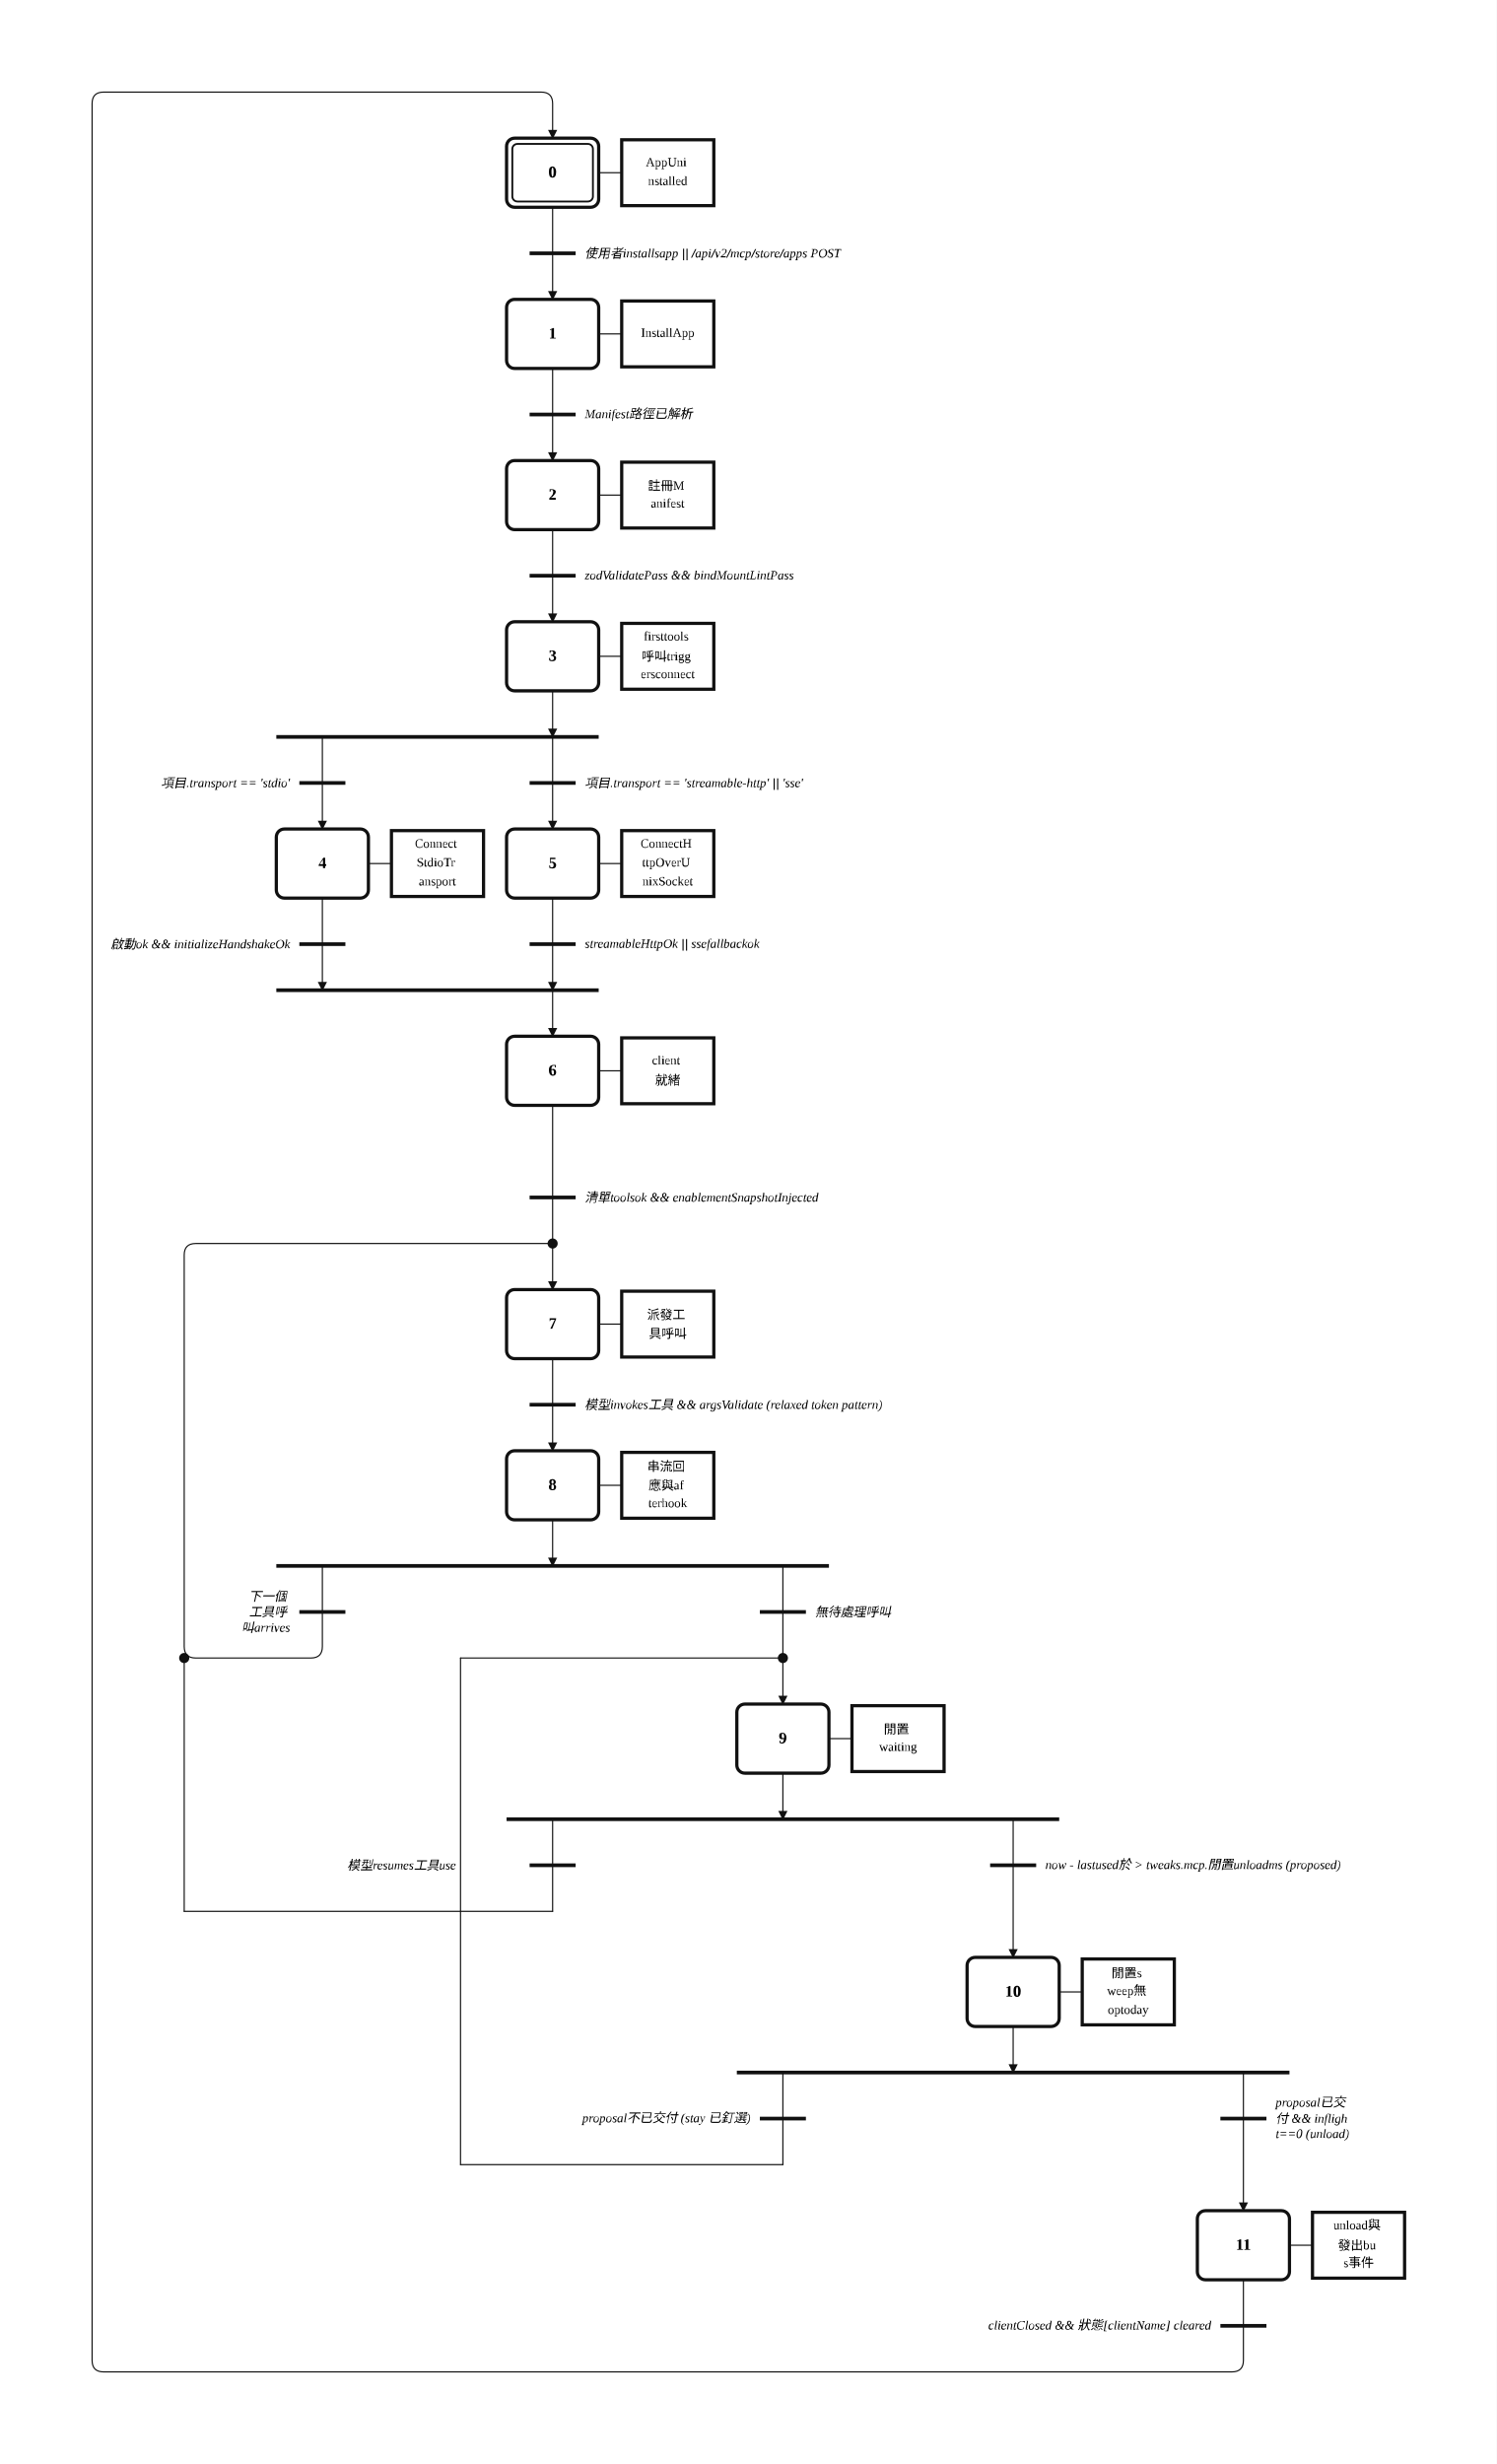
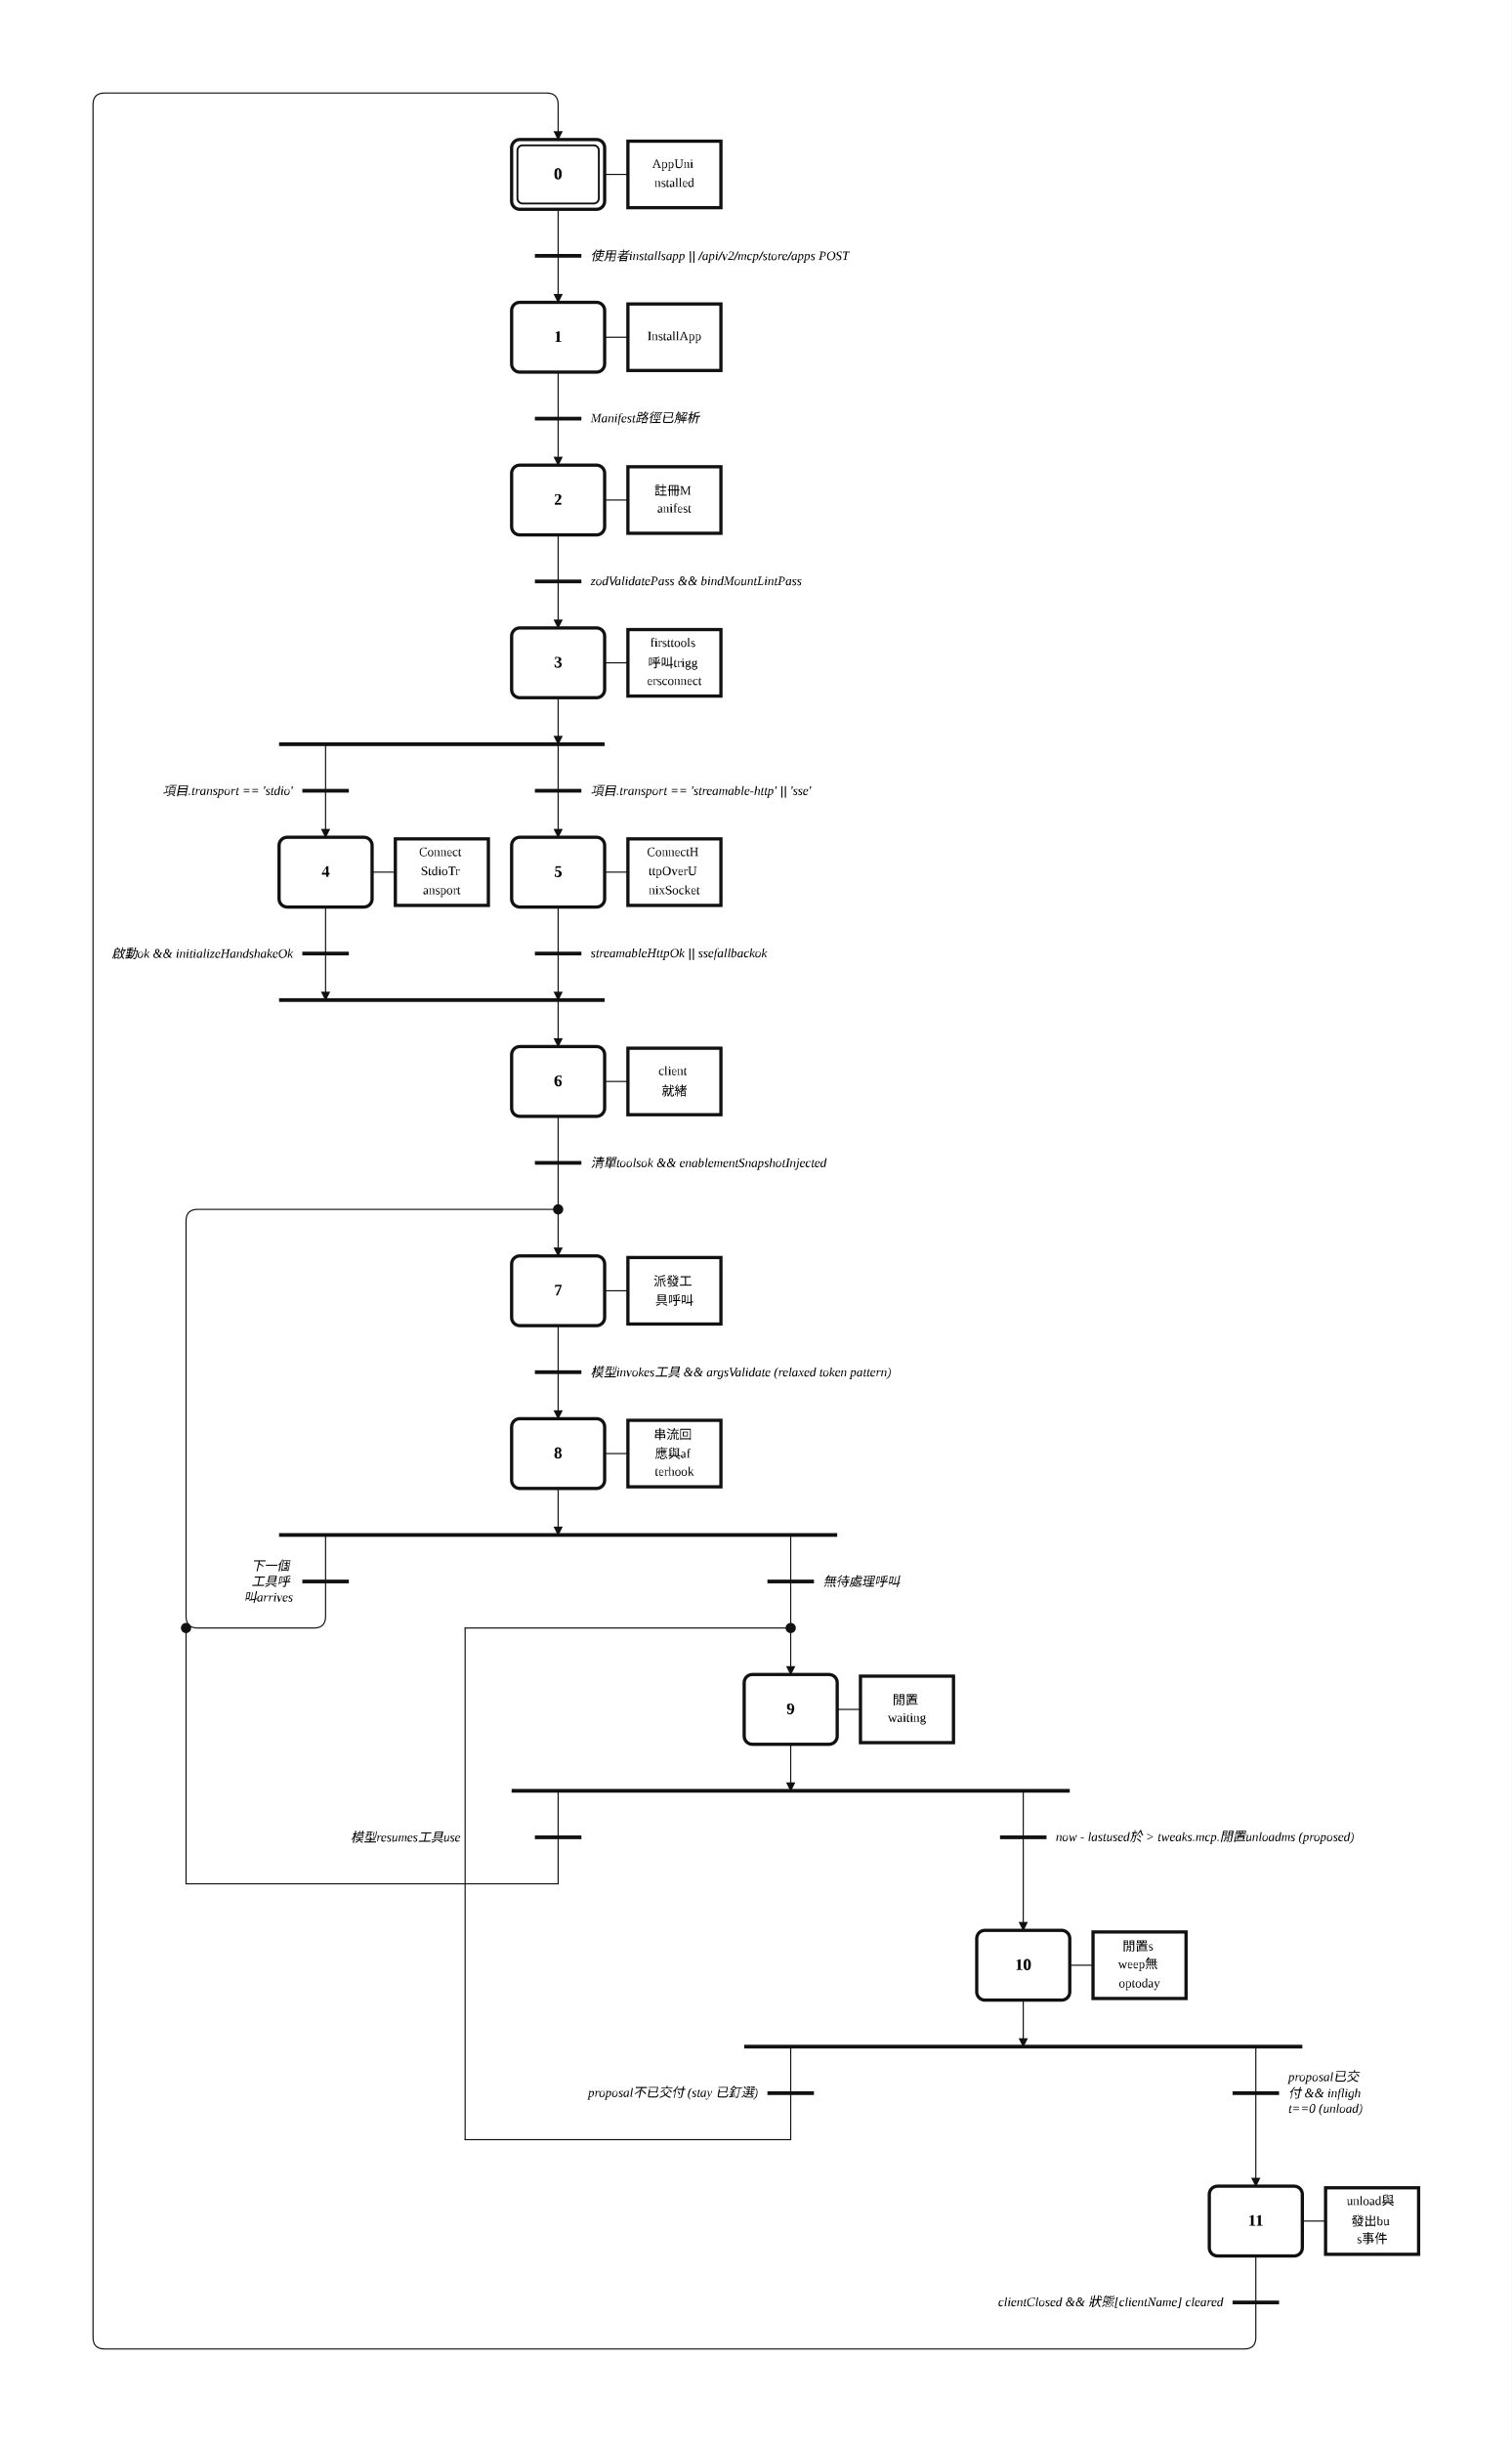
- <svg xmlns="http://www.w3.org/2000/svg" width="1300" height="2140" viewBox="-4.00 -2.00 65.00 107.00" role="img">
+ <svg xmlns="http://www.w3.org/2000/svg" width="1300" height="2100" viewBox="-4.00 -2.00 65.00 105.00" role="img">
  <style>
.step{fill:#fff;stroke:#111;stroke-width:.14}.step-inner{fill:none;stroke:#111;stroke-width:.08}
.action{fill:#fff;stroke:#111;stroke-width:.14}.gate{stroke:#111;stroke-width:.16}
.edge{fill:none;stroke:#111;stroke-width:.05;stroke-linecap:round;stroke-linejoin:round}.edge-arrow{marker-end:url(#arrow)}
.flyover-mask{stroke:#fff;stroke-width:.12;stroke-linecap:round}
.flyover{fill:none;stroke:#111;stroke-width:.05;stroke-linecap:round}
.junction{fill:#111;stroke:#111;stroke-width:0}.branch-junction{fill:#fff;stroke:#111;stroke-width:.08}
.assoc{stroke:#111;stroke-width:.05}.label{font:bold .7px 'Times New Roman', 'BiauKai', 'DFKai-SB', serif;text-anchor:middle;dominant-baseline:middle}
.action-label{font:.55px 'Times New Roman', 'BiauKai', 'DFKai-SB', serif;text-anchor:middle;dominant-baseline:middle}.gate-label{font:italic .55px 'Times New Roman', 'BiauKai', 'DFKai-SB', serif;text-anchor:start;dominant-baseline:middle}.gate-label-left{font:italic .55px 'Times New Roman', 'BiauKai', 'DFKai-SB', serif;text-anchor:end;dominant-baseline:middle}
</style>
  <defs>
    <marker id="arrow" markerWidth="0.4" markerHeight="0.4" refX="0.36" refY="0.2" orient="auto" markerUnits="userSpaceOnUse">
      <path d="M 0 0 L 0.4 0.2 L 0 0.4 z" fill="#111" />
    </marker>
  </defs>
-   <rect x="-4.00" y="-2.00" width="65.00" height="107.00" fill="white" />
-   <path class="edge edge-arrow" d="M 20.00 50.00 L 20.00 54.00" />
-   <path class="edge edge-arrow" d="M 30.00 66.00 L 30.00 72.00" />
+   <rect x="-4.00" y="-2.00" width="65.00" height="105.00" fill="white" />
+   <path class="edge edge-arrow" d="M 20.00 48.00 L 20.00 52.00" />
+   <path class="edge edge-arrow" d="M 30.00 64.00 L 30.00 70.00" />
  <path class="edge" d="M 20.00 7.00 L 20.00 9.00" />
  <path class="edge edge-arrow" d="M 20.00 9.00 L 20.00 11.00" />
  <path class="edge" d="M 20.00 14.00 L 20.00 16.00" />
  <path class="edge edge-arrow" d="M 20.00 16.00 L 20.00 18.00" />
  <path class="edge" d="M 20.00 21.00 L 20.00 23.00" />
  <path class="edge edge-arrow" d="M 20.00 23.00 L 20.00 25.00" />
  <path class="edge edge-arrow" d="M 20.00 28.00 L 20.00 30.00" />
  <path class="edge edge-arrow" d="M 10.00 30.00 L 10.00 34.00" />
  <path class="edge edge-arrow" d="M 20.00 30.00 L 20.00 34.00" />
  <path class="edge edge-arrow" d="M 10.00 37.00 L 10.00 41.00" />
  <path class="edge edge-arrow" d="M 20.00 41.00 L 20.00 43.00" />
  <path class="edge edge-arrow" d="M 20.00 37.00 L 20.00 41.00" />
-   <path class="edge" d="M 20.00 46.00 L 20.00 50.00" />
-   <path class="edge" d="M 20.00 57.00 L 20.00 59.00" />
-   <path class="edge edge-arrow" d="M 20.00 59.00 L 20.00 61.00" />
-   <path class="edge edge-arrow" d="M 20.00 64.00 L 20.00 66.00" />
-   <path class="edge" d="M 10.00 66.00 L 10.00 69.50 Q 10.00 70.00 9.50 70.00 L 4.50 70.00 Q 4.00 70.00 4.00 69.50 L 4.00 52.50 Q 4.00 52.00 4.50 52.00 L 20.00 52.00" />
-   <path class="edge edge-arrow" d="M 30.00 75.00 L 30.00 77.00" />
-   <path class="edge" d="M 20.00 77.00 L 20.00 81.00" />
-   <path class="edge" d="M 20.00 81.00 L 4.00 81.00" />
-   <path class="edge" d="M 4.00 81.00 L 4.00 70.00" />
-   <path class="edge edge-arrow" d="M 40.00 77.00 L 40.00 83.00" />
-   <path class="edge edge-arrow" d="M 40.00 86.00 L 40.00 88.00" />
-   <path class="edge" d="M 30.00 88.00 L 30.00 92.00" />
-   <path class="edge" d="M 30.00 92.00 L 16.00 92.00" />
-   <path class="edge" d="M 16.00 92.00 L 16.00 70.00" />
-   <path class="edge" d="M 16.00 70.00 L 30.00 70.00" />
-   <path class="edge edge-arrow" d="M 50.00 88.00 L 50.00 94.00" />
-   <path class="edge" d="M 50.00 97.00 L 50.00 99.00" />
-   <path class="edge edge-arrow" d="M 50.00 99.00 L 50.00 100.50 Q 50.00 101.00 49.50 101.00 L 0.50 101.00 Q 0.00 101.00 0.00 100.50 L 0.00 2.50 Q 0.00 2.00 0.50 2.00 L 19.50 2.00 Q 20.00 2.00 20.00 2.50 L 20.00 4.00" />
+   <path class="edge" d="M 20.00 46.00 L 20.00 48.00" />
+   <path class="edge" d="M 20.00 55.00 L 20.00 57.00" />
+   <path class="edge edge-arrow" d="M 20.00 57.00 L 20.00 59.00" />
+   <path class="edge edge-arrow" d="M 20.00 62.00 L 20.00 64.00" />
+   <path class="edge" d="M 10.00 64.00 L 10.00 67.50 Q 10.00 68.00 9.50 68.00 L 4.50 68.00 Q 4.00 68.00 4.00 67.50 L 4.00 50.50 Q 4.00 50.00 4.50 50.00 L 20.00 50.00" />
+   <path class="edge edge-arrow" d="M 30.00 73.00 L 30.00 75.00" />
+   <path class="edge" d="M 20.00 75.00 L 20.00 79.00" />
+   <path class="edge" d="M 20.00 79.00 L 4.00 79.00" />
+   <path class="edge" d="M 4.00 79.00 L 4.00 68.00" />
+   <path class="edge edge-arrow" d="M 40.00 75.00 L 40.00 81.00" />
+   <path class="edge edge-arrow" d="M 40.00 84.00 L 40.00 86.00" />
+   <path class="edge" d="M 30.00 86.00 L 30.00 90.00" />
+   <path class="edge" d="M 30.00 90.00 L 16.00 90.00" />
+   <path class="edge" d="M 16.00 90.00 L 16.00 68.00" />
+   <path class="edge" d="M 16.00 68.00 L 30.00 68.00" />
+   <path class="edge edge-arrow" d="M 50.00 86.00 L 50.00 92.00" />
+   <path class="edge" d="M 50.00 95.00 L 50.00 97.00" />
+   <path class="edge edge-arrow" d="M 50.00 97.00 L 50.00 98.50 Q 50.00 99.00 49.50 99.00 L 0.50 99.00 Q 0.00 99.00 0.00 98.50 L 0.00 2.50 Q 0.00 2.00 0.50 2.00 L 19.50 2.00 Q 20.00 2.00 20.00 2.50 L 20.00 4.00" />
  <rect class="step" x="18.00" y="4.00" width="4.00" height="3.00" rx="0.35" ry="0.35" />
  <rect class="step-inner" x="18.25" y="4.25" width="3.50" height="2.50" rx="0.22" ry="0.22" />
  <text class="label" x="20.00" y="5.50">0</text>
  <rect class="step" x="18.00" y="11.00" width="4.00" height="3.00" rx="0.35" ry="0.35" />
  <text class="label" x="20.00" y="12.50">1</text>
  <rect class="step" x="18.00" y="18.00" width="4.00" height="3.00" rx="0.35" ry="0.35" />
  <text class="label" x="20.00" y="19.50">2</text>
  <rect class="step" x="18.00" y="25.00" width="4.00" height="3.00" rx="0.35" ry="0.35" />
  <text class="label" x="20.00" y="26.50">3</text>
  <rect class="step" x="8.00" y="34.00" width="4.00" height="3.00" rx="0.35" ry="0.35" />
  <text class="label" x="10.00" y="35.50">4</text>
  <rect class="step" x="18.00" y="34.00" width="4.00" height="3.00" rx="0.35" ry="0.35" />
  <text class="label" x="20.00" y="35.50">5</text>
  <rect class="step" x="18.00" y="43.00" width="4.00" height="3.00" rx="0.35" ry="0.35" />
  <text class="label" x="20.00" y="44.50">6</text>
-   <rect class="step" x="18.00" y="54.00" width="4.00" height="3.00" rx="0.35" ry="0.35" />
-   <text class="label" x="20.00" y="55.50">7</text>
-   <rect class="step" x="18.00" y="61.00" width="4.00" height="3.00" rx="0.35" ry="0.35" />
-   <text class="label" x="20.00" y="62.50">8</text>
-   <rect class="step" x="28.00" y="72.00" width="4.00" height="3.00" rx="0.35" ry="0.35" />
-   <text class="label" x="30.00" y="73.50">9</text>
-   <rect class="step" x="38.00" y="83.00" width="4.00" height="3.00" rx="0.35" ry="0.35" />
-   <text class="label" x="40.00" y="84.50">10</text>
-   <rect class="step" x="48.00" y="94.00" width="4.00" height="3.00" rx="0.35" ry="0.35" />
-   <text class="label" x="50.00" y="95.50">11</text>
+   <rect class="step" x="18.00" y="52.00" width="4.00" height="3.00" rx="0.35" ry="0.35" />
+   <text class="label" x="20.00" y="53.50">7</text>
+   <rect class="step" x="18.00" y="59.00" width="4.00" height="3.00" rx="0.35" ry="0.35" />
+   <text class="label" x="20.00" y="60.50">8</text>
+   <rect class="step" x="28.00" y="70.00" width="4.00" height="3.00" rx="0.35" ry="0.35" />
+   <text class="label" x="30.00" y="71.50">9</text>
+   <rect class="step" x="38.00" y="81.00" width="4.00" height="3.00" rx="0.35" ry="0.35" />
+   <text class="label" x="40.00" y="82.50">10</text>
+   <rect class="step" x="48.00" y="92.00" width="4.00" height="3.00" rx="0.35" ry="0.35" />
+   <text class="label" x="50.00" y="93.50">11</text>
  <line class="assoc" x1="22.00" y1="5.50" x2="23.00" y2="5.50" />
  <rect class="action" x="23.00" y="4.07" width="4.00" height="2.86" />
  <text class="action-label" x="25.00" y="5.09">
    <tspan x="25.00" dy="0">AppUni</tspan>
    <tspan x="25.00" dy="0.82">nstalled</tspan>
  </text>
  <line class="assoc" x1="22.00" y1="12.50" x2="23.00" y2="12.50" />
  <rect class="action" x="23.00" y="11.07" width="4.00" height="2.86" />
  <text class="action-label" x="25.00" y="12.50">
    <tspan x="25.00" dy="0">InstallApp</tspan>
  </text>
  <line class="assoc" x1="22.00" y1="19.50" x2="23.00" y2="19.50" />
  <rect class="action" x="23.00" y="18.07" width="4.00" height="2.86" />
  <text class="action-label" x="25.00" y="19.09">
    <tspan x="25.00" dy="0">註冊M</tspan>
    <tspan x="25.00" dy="0.82">anifest</tspan>
  </text>
  <line class="assoc" x1="22.00" y1="26.50" x2="23.00" y2="26.50" />
  <rect class="action" x="23.00" y="25.07" width="4.00" height="2.86" />
  <text class="action-label" x="25.00" y="25.68">
    <tspan x="25.00" dy="0">firsttools</tspan>
    <tspan x="25.00" dy="0.82">呼叫trigg</tspan>
    <tspan x="25.00" dy="0.82">ersconnect</tspan>
  </text>
  <line class="assoc" x1="12.00" y1="35.50" x2="13.00" y2="35.50" />
  <rect class="action" x="13.00" y="34.07" width="4.00" height="2.86" />
  <text class="action-label" x="15.00" y="34.68">
    <tspan x="15.00" dy="0">Connect</tspan>
    <tspan x="15.00" dy="0.82">StdioTr</tspan>
    <tspan x="15.00" dy="0.82">ansport</tspan>
  </text>
  <line class="assoc" x1="22.00" y1="35.50" x2="23.00" y2="35.50" />
  <rect class="action" x="23.00" y="34.07" width="4.00" height="2.86" />
  <text class="action-label" x="25.00" y="34.68">
    <tspan x="25.00" dy="0">ConnectH</tspan>
    <tspan x="25.00" dy="0.82">ttpOverU</tspan>
    <tspan x="25.00" dy="0.82">nixSocket</tspan>
  </text>
  <line class="assoc" x1="22.00" y1="44.50" x2="23.00" y2="44.50" />
  <rect class="action" x="23.00" y="43.07" width="4.00" height="2.86" />
  <text class="action-label" x="25.00" y="44.09">
    <tspan x="25.00" dy="0">client</tspan>
    <tspan x="25.00" dy="0.82">就緒</tspan>
  </text>
-   <line class="assoc" x1="22.00" y1="55.50" x2="23.00" y2="55.50" />
-   <rect class="action" x="23.00" y="54.07" width="4.00" height="2.86" />
-   <text class="action-label" x="25.00" y="55.09">
+   <line class="assoc" x1="22.00" y1="53.50" x2="23.00" y2="53.50" />
+   <rect class="action" x="23.00" y="52.07" width="4.00" height="2.86" />
+   <text class="action-label" x="25.00" y="53.09">
    <tspan x="25.00" dy="0">派發工</tspan>
    <tspan x="25.00" dy="0.82">具呼叫</tspan>
  </text>
-   <line class="assoc" x1="22.00" y1="62.50" x2="23.00" y2="62.50" />
-   <rect class="action" x="23.00" y="61.07" width="4.00" height="2.86" />
-   <text class="action-label" x="25.00" y="61.68">
+   <line class="assoc" x1="22.00" y1="60.50" x2="23.00" y2="60.50" />
+   <rect class="action" x="23.00" y="59.07" width="4.00" height="2.86" />
+   <text class="action-label" x="25.00" y="59.68">
    <tspan x="25.00" dy="0">串流回</tspan>
    <tspan x="25.00" dy="0.82">應與af</tspan>
    <tspan x="25.00" dy="0.82">terhook</tspan>
  </text>
-   <line class="assoc" x1="32.00" y1="73.50" x2="33.00" y2="73.50" />
-   <rect class="action" x="33.00" y="72.07" width="4.00" height="2.86" />
-   <text class="action-label" x="35.00" y="73.09">
+   <line class="assoc" x1="32.00" y1="71.50" x2="33.00" y2="71.50" />
+   <rect class="action" x="33.00" y="70.07" width="4.00" height="2.86" />
+   <text class="action-label" x="35.00" y="71.09">
    <tspan x="35.00" dy="0">閒置</tspan>
    <tspan x="35.00" dy="0.82">waiting</tspan>
  </text>
-   <line class="assoc" x1="42.00" y1="84.50" x2="43.00" y2="84.50" />
-   <rect class="action" x="43.00" y="83.07" width="4.00" height="2.86" />
-   <text class="action-label" x="45.00" y="83.68">
+   <line class="assoc" x1="42.00" y1="82.50" x2="43.00" y2="82.50" />
+   <rect class="action" x="43.00" y="81.07" width="4.00" height="2.86" />
+   <text class="action-label" x="45.00" y="81.68">
    <tspan x="45.00" dy="0">閒置s</tspan>
    <tspan x="45.00" dy="0.82">weep無</tspan>
    <tspan x="45.00" dy="0.82">optoday</tspan>
  </text>
-   <line class="assoc" x1="52.00" y1="95.50" x2="53.00" y2="95.50" />
-   <rect class="action" x="53.00" y="94.07" width="4.00" height="2.86" />
-   <text class="action-label" x="55.00" y="94.68">
+   <line class="assoc" x1="52.00" y1="93.50" x2="53.00" y2="93.50" />
+   <rect class="action" x="53.00" y="92.07" width="4.00" height="2.86" />
+   <text class="action-label" x="55.00" y="92.68">
    <tspan x="55.00" dy="0">unload與</tspan>
    <tspan x="55.00" dy="0.82">發出bu</tspan>
    <tspan x="55.00" dy="0.82">s事件</tspan>
  </text>
  <line class="gate" x1="19.00" y1="9.00" x2="21.00" y2="9.00" />
  <text class="gate-label" x="21.40" y="9.00">
    <tspan x="21.40" dy="0">使用者installsapp || /api/v2/mcp/store/apps POST</tspan>
  </text>
  <line class="gate" x1="19.00" y1="16.00" x2="21.00" y2="16.00" />
  <text class="gate-label" x="21.40" y="16.00">
    <tspan x="21.40" dy="0">Manifest路徑已解析</tspan>
  </text>
  <line class="gate" x1="19.00" y1="23.00" x2="21.00" y2="23.00" />
  <text class="gate-label" x="21.40" y="23.00">
    <tspan x="21.40" dy="0">zodValidatePass &amp;&amp; bindMountLintPass</tspan>
  </text>
  <line class="gate" x1="8.00" y1="30.00" x2="22.00" y2="30.00" />
  <line class="gate" x1="8.00" y1="41.00" x2="22.00" y2="41.00" />
-   <line class="gate" x1="19.00" y1="50.00" x2="21.00" y2="50.00" />
-   <text class="gate-label" x="21.40" y="50.00">
+   <line class="gate" x1="19.00" y1="48.00" x2="21.00" y2="48.00" />
+   <text class="gate-label" x="21.40" y="48.00">
    <tspan x="21.40" dy="0">清單toolsok &amp;&amp; enablementSnapshotInjected</tspan>
  </text>
-   <line class="gate" x1="19.00" y1="59.00" x2="21.00" y2="59.00" />
-   <text class="gate-label" x="21.40" y="59.00">
+   <line class="gate" x1="19.00" y1="57.00" x2="21.00" y2="57.00" />
+   <text class="gate-label" x="21.40" y="57.00">
    <tspan x="21.40" dy="0">模型invokes工具 &amp;&amp; argsValidate (relaxed token pattern)</tspan>
  </text>
-   <line class="gate" x1="8.00" y1="66.00" x2="32.00" y2="66.00" />
-   <line class="gate" x1="18.00" y1="77.00" x2="42.00" y2="77.00" />
-   <line class="gate" x1="28.00" y1="88.00" x2="52.00" y2="88.00" />
-   <line class="gate" x1="49.00" y1="99.00" x2="51.00" y2="99.00" />
-   <text class="gate-label-left" x="48.60" y="99.00">
+   <line class="gate" x1="8.00" y1="64.00" x2="32.00" y2="64.00" />
+   <line class="gate" x1="18.00" y1="75.00" x2="42.00" y2="75.00" />
+   <line class="gate" x1="28.00" y1="86.00" x2="52.00" y2="86.00" />
+   <line class="gate" x1="49.00" y1="97.00" x2="51.00" y2="97.00" />
+   <text class="gate-label-left" x="48.60" y="97.00">
    <tspan x="48.60" dy="0">clientClosed &amp;&amp; 狀態[clientName] cleared</tspan>
  </text>
  <line class="gate" x1="9.00" y1="32.00" x2="11.00" y2="32.00" />
  <text class="gate-label-left" x="8.60" y="32.00">
    <tspan x="8.60" dy="0">項目.transport == 'stdio'</tspan>
  </text>
  <line class="gate" x1="19.00" y1="32.00" x2="21.00" y2="32.00" />
  <text class="gate-label" x="21.40" y="32.00">
    <tspan x="21.40" dy="0">項目.transport == 'streamable-http' || 'sse'</tspan>
  </text>
  <line class="gate" x1="9.00" y1="39.00" x2="11.00" y2="39.00" />
  <text class="gate-label-left" x="8.60" y="39.00">
    <tspan x="8.60" dy="0">啟動ok &amp;&amp; initializeHandshakeOk</tspan>
  </text>
  <line class="gate" x1="19.00" y1="39.00" x2="21.00" y2="39.00" />
  <text class="gate-label" x="21.40" y="39.00">
    <tspan x="21.40" dy="0">streamableHttpOk || ssefallbackok</tspan>
  </text>
-   <line class="gate" x1="9.00" y1="68.00" x2="11.00" y2="68.00" />
-   <text class="gate-label-left" x="8.60" y="67.32">
+   <line class="gate" x1="9.00" y1="66.00" x2="11.00" y2="66.00" />
+   <text class="gate-label-left" x="8.60" y="65.32">
    <tspan x="8.60" dy="0">下一個</tspan>
    <tspan x="8.60" dy="0.68">工具呼</tspan>
    <tspan x="8.60" dy="0.68">叫arrives</tspan>
  </text>
-   <line class="gate" x1="29.00" y1="68.00" x2="31.00" y2="68.00" />
-   <text class="gate-label" x="31.40" y="68.00">
+   <line class="gate" x1="29.00" y1="66.00" x2="31.00" y2="66.00" />
+   <text class="gate-label" x="31.40" y="66.00">
    <tspan x="31.40" dy="0">無待處理呼叫</tspan>
  </text>
-   <line class="gate" x1="19.00" y1="79.00" x2="21.00" y2="79.00" />
-   <text class="gate-label-left" x="15.80" y="79.00">
+   <line class="gate" x1="19.00" y1="77.00" x2="21.00" y2="77.00" />
+   <text class="gate-label-left" x="15.80" y="77.00">
    <tspan x="15.80" dy="0">模型resumes工具use</tspan>
  </text>
-   <line class="gate" x1="39.00" y1="79.00" x2="41.00" y2="79.00" />
-   <text class="gate-label" x="41.40" y="79.00">
+   <line class="gate" x1="39.00" y1="77.00" x2="41.00" y2="77.00" />
+   <text class="gate-label" x="41.40" y="77.00">
    <tspan x="41.40" dy="0">now - lastused於 &gt; tweaks.mcp.閒置unloadms (proposed)</tspan>
  </text>
-   <line class="gate" x1="29.00" y1="90.00" x2="31.00" y2="90.00" />
-   <text class="gate-label-left" x="28.60" y="90.00">
+   <line class="gate" x1="29.00" y1="88.00" x2="31.00" y2="88.00" />
+   <text class="gate-label-left" x="28.60" y="88.00">
    <tspan x="28.60" dy="0">proposal不已交付 (stay 已釘選)</tspan>
  </text>
-   <line class="gate" x1="49.00" y1="90.00" x2="51.00" y2="90.00" />
-   <text class="gate-label" x="51.40" y="89.32">
+   <line class="gate" x1="49.00" y1="88.00" x2="51.00" y2="88.00" />
+   <text class="gate-label" x="51.40" y="87.32">
    <tspan x="51.40" dy="0">proposal已交</tspan>
    <tspan x="51.40" dy="0.68">付 &amp;&amp; infligh</tspan>
    <tspan x="51.40" dy="0.68">t==0 (unload)</tspan>
  </text>
-   <circle class="junction" cx="20.00" cy="52.00" r="0.22" />
-   <circle class="junction" cx="30.00" cy="70.00" r="0.22" />
-   <circle class="junction" cx="4.00" cy="70.00" r="0.22" />
+   <circle class="junction" cx="20.00" cy="50.00" r="0.22" />
+   <circle class="junction" cx="30.00" cy="68.00" r="0.22" />
+   <circle class="junction" cx="4.00" cy="68.00" r="0.22" />
</svg>
